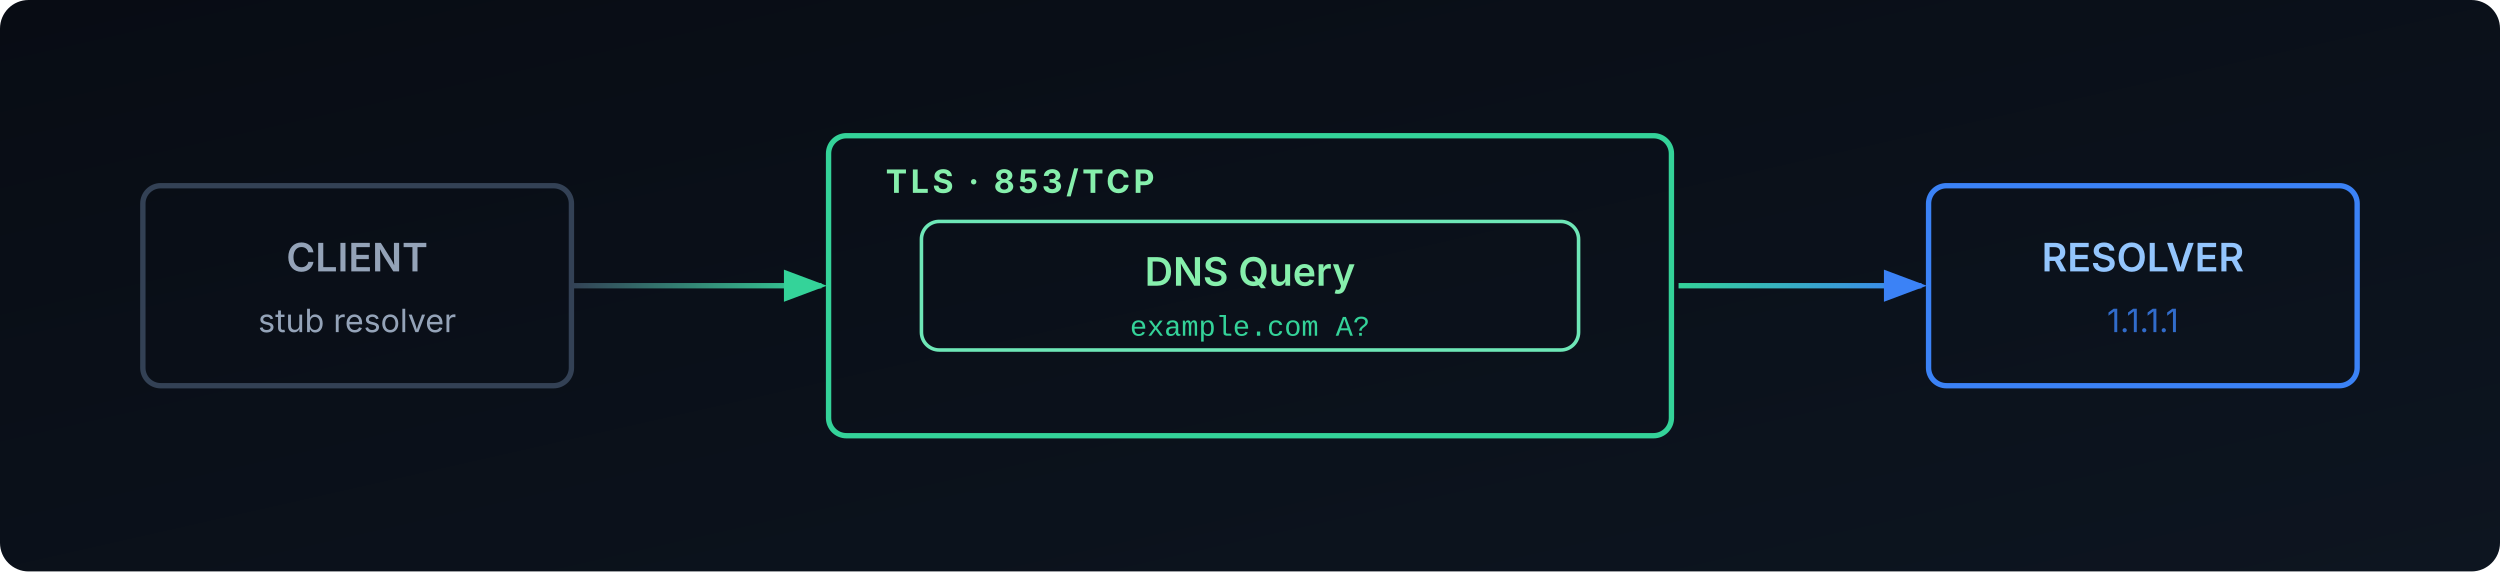
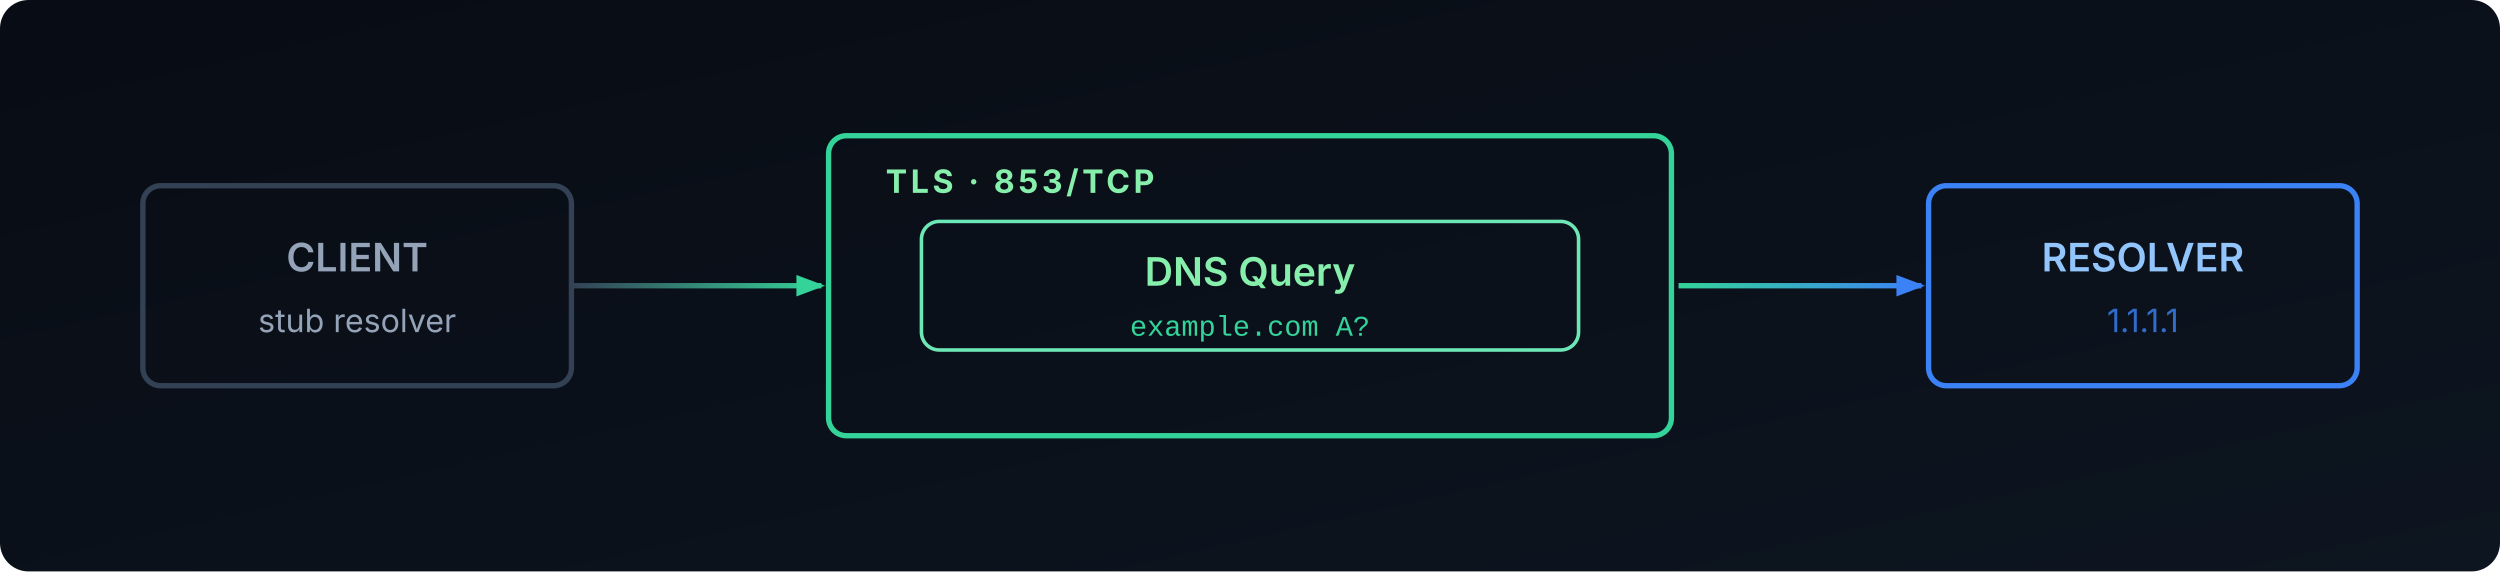
<svg xmlns="http://www.w3.org/2000/svg" viewBox="0 0 700 160" width="700" height="160" font-family="system-ui,-apple-system,BlinkMacSystemFont,'Segoe UI',sans-serif">
  <defs>
    <linearGradient id="bg" x1="0" y1="0" x2="1" y2="1">
      <stop offset="0%" stop-color="#080c14" />
      <stop offset="100%" stop-color="#0d1520" />
    </linearGradient>
    <linearGradient id="arrowLeft" x1="160" y1="80" x2="230" y2="80" gradientUnits="userSpaceOnUse">
      <stop offset="0%" stop-color="#334155" />
      <stop offset="100%" stop-color="#34d399" />
    </linearGradient>
    <linearGradient id="arrowRight" x1="470" y1="80" x2="538" y2="80" gradientUnits="userSpaceOnUse">
      <stop offset="0%" stop-color="#34d399" />
      <stop offset="100%" stop-color="#3b82f6" />
    </linearGradient>
-     <marker id="arrowheadLeft" markerWidth="8" markerHeight="6" refX="7" refY="3" orient="auto">
+     <marker id="arrowheadLeft" markerWidth="8" markerHeight="6" refX="7" refY="3" orient="auto" markerUnits="userSpaceOnUse">
      <polygon points="0,0 8,3 0,6" fill="#34d399" />
    </marker>
-     <marker id="arrowheadRight" markerWidth="8" markerHeight="6" refX="7" refY="3" orient="auto">
+     <marker id="arrowheadRight" markerWidth="8" markerHeight="6" refX="7" refY="3" orient="auto" markerUnits="userSpaceOnUse">
      <polygon points="0,0 8,3 0,6" fill="#3b82f6" />
    </marker>
  </defs>
  <rect width="700" height="160" fill="url(#bg)" rx="8" />
  <rect x="40" y="52" width="120" height="56" fill="none" stroke="#334155" stroke-width="1.5" rx="5" />
  <text x="100" y="76" text-anchor="middle" font-size="11" font-weight="600" fill="#94a3b8">CLIENT</text>
  <text x="100" y="93" text-anchor="middle" font-size="9" fill="#94a3b8">stub resolver</text>
  <line x1="160" y1="80" x2="230" y2="80" stroke="url(#arrowLeft)" stroke-width="1.5" marker-end="url(#arrowheadLeft)" />
  <rect x="232" y="38" width="236" height="84" fill="none" stroke="#34d399" stroke-width="1.5" rx="5" />
  <text x="248" y="54" font-size="9" font-weight="700" fill="#86efac" letter-spacing="1">TLS · 853/TCP</text>
  <rect x="258" y="62" width="184" height="36" fill="none" stroke="#6ee7b7" stroke-width="1" rx="5" />
  <text x="350" y="80" text-anchor="middle" font-size="11" font-weight="600" fill="#86efac">DNS Query</text>
  <text x="350" y="94" text-anchor="middle" font-size="8" fill="#34d399" font-family="'Courier New',monospace">example.com A?</text>
  <line x1="470" y1="80" x2="538" y2="80" stroke="url(#arrowRight)" stroke-width="1.5" marker-end="url(#arrowheadRight)" />
  <rect x="540" y="52" width="120" height="56" fill="none" stroke="#3b82f6" stroke-width="1.5" rx="5" />
  <text x="600" y="76" text-anchor="middle" font-size="11" font-weight="600" fill="#93c5fd">RESOLVER</text>
  <text x="600" y="93" text-anchor="middle" font-size="9" fill="#3b82f6" opacity="0.8">1.1.1.1</text>
</svg>
